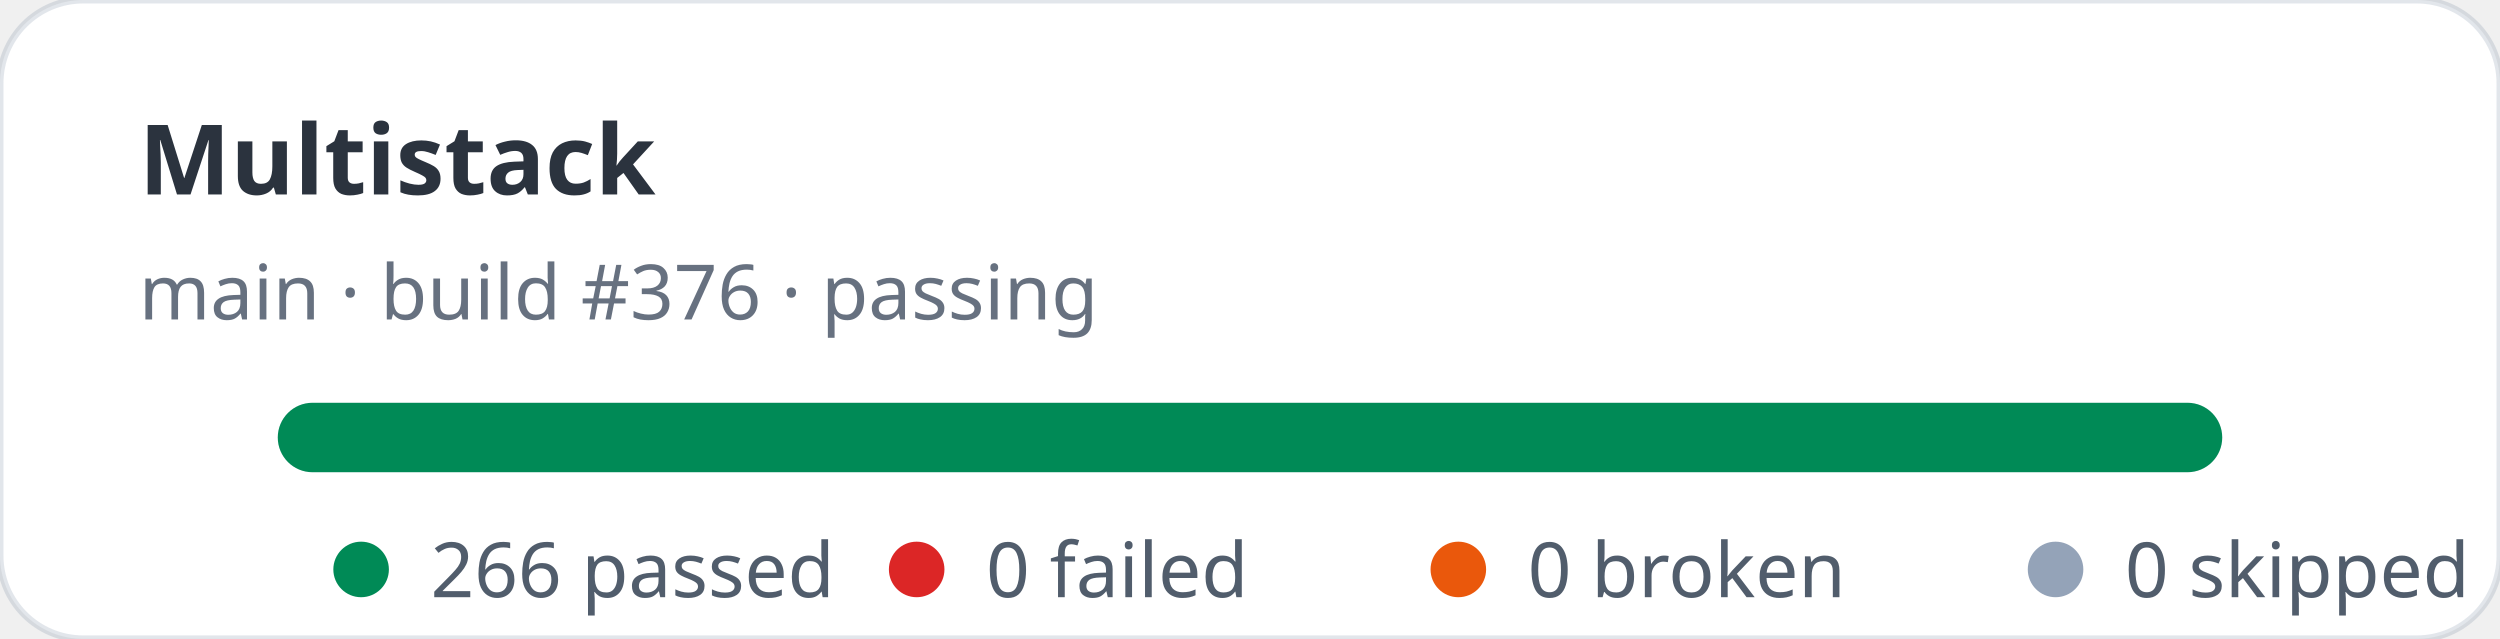
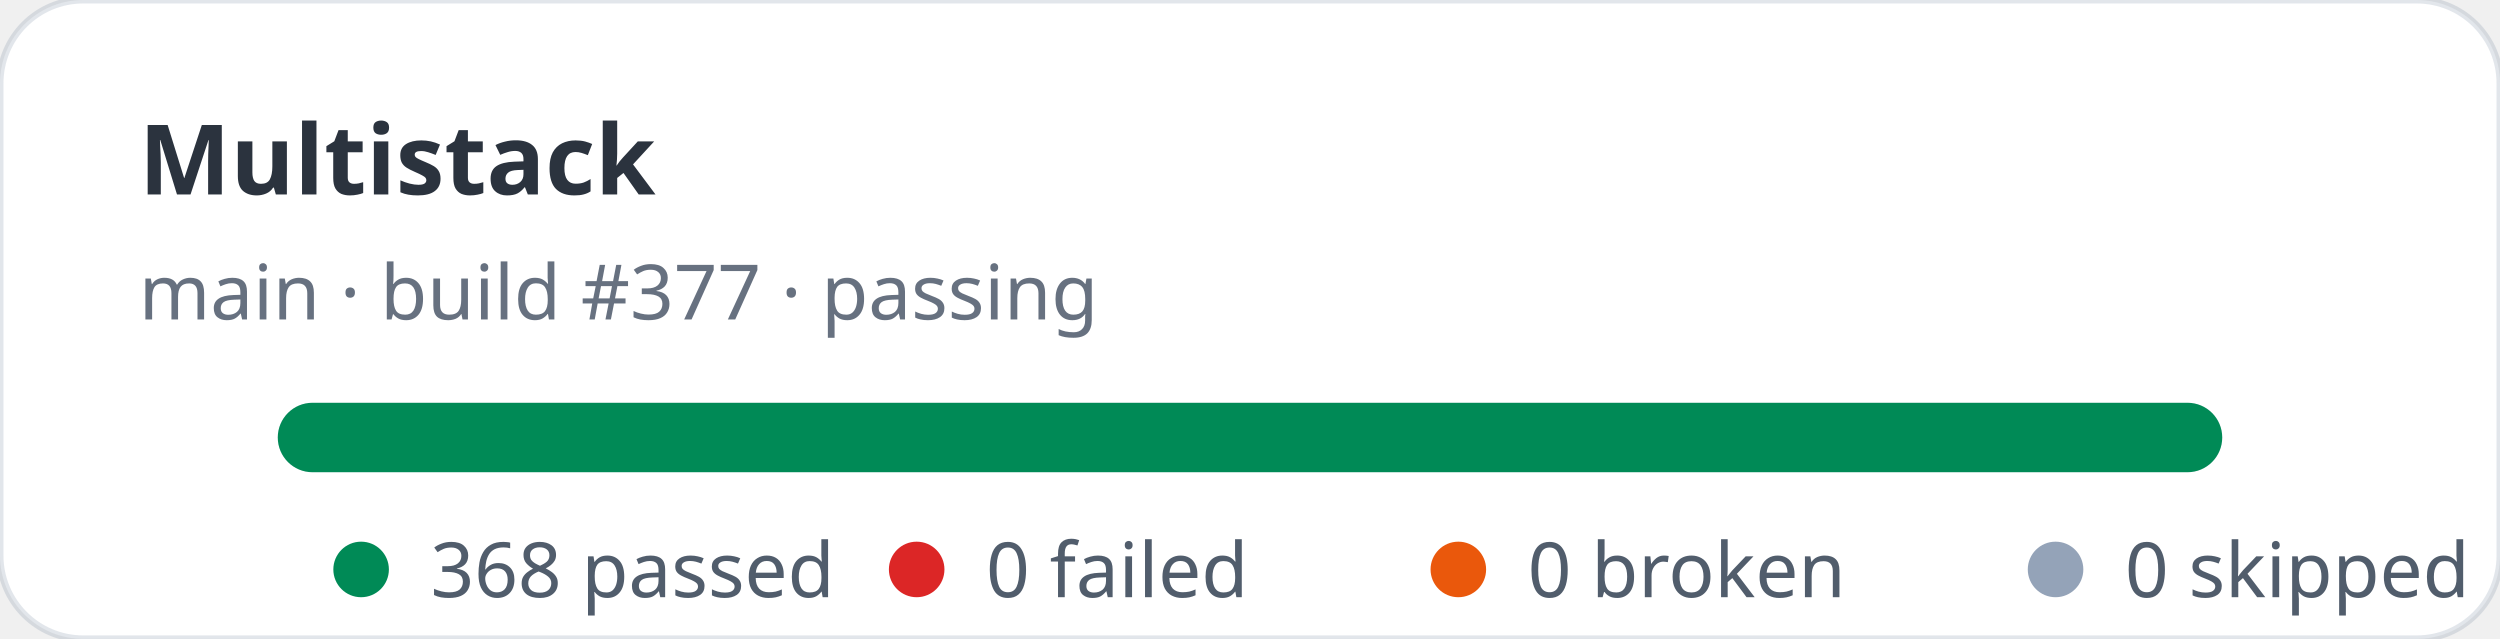
- <svg xmlns="http://www.w3.org/2000/svg" width="360" height="92" viewBox="0 0 360 92" role="img" aria-label="Multistack stats: 266 passed, 0 failed">
+ <svg xmlns="http://www.w3.org/2000/svg" width="360" height="92" viewBox="0 0 360 92" role="img" aria-label="Multistack stats: 368 passed, 0 failed">
  <rect width="360" height="92" rx="12" fill="#ffffff" stroke="rgba(11,48,86,0.12)" />
  <text x="20" y="28" fill="rgba(1,10,24,0.83)" font-family="ui-sans-serif,system-ui,sans-serif" font-size="14" font-weight="700">Multistack</text>
-   <text x="20" y="46" fill="rgba(2,19,44,0.6)" font-family="ui-sans-serif,system-ui,sans-serif" font-size="11">main · build #376 · passing</text>
+   <text x="20" y="46" fill="rgba(2,19,44,0.6)" font-family="ui-sans-serif,system-ui,sans-serif" font-size="11">main · build #377 · passing</text>
  <rect x="40" y="58" width="280" height="10" rx="5" fill="#e2e8f0" />
  <rect x="40" y="58" width="280" height="10" rx="5" fill="#008a56" />
  <g font-family="ui-sans-serif,system-ui,sans-serif" font-size="11" fill="rgba(1,18,40,0.68)">
    <circle cx="52" cy="82" r="4" fill="#008a56" />
-     <text x="62" y="86">266 passed</text>
+     <text x="62" y="86">368 passed</text>
    <circle cx="132" cy="82" r="4" fill="#dc2626" />
    <text x="142" y="86">0 failed</text>
    <circle cx="210" cy="82" r="4" fill="#ea580c" />
    <text x="220" y="86">0 broken</text>
    <circle cx="296" cy="82" r="4" fill="#94a3b8" />
    <text x="306" y="86">0 skipped</text>
  </g>
</svg>
